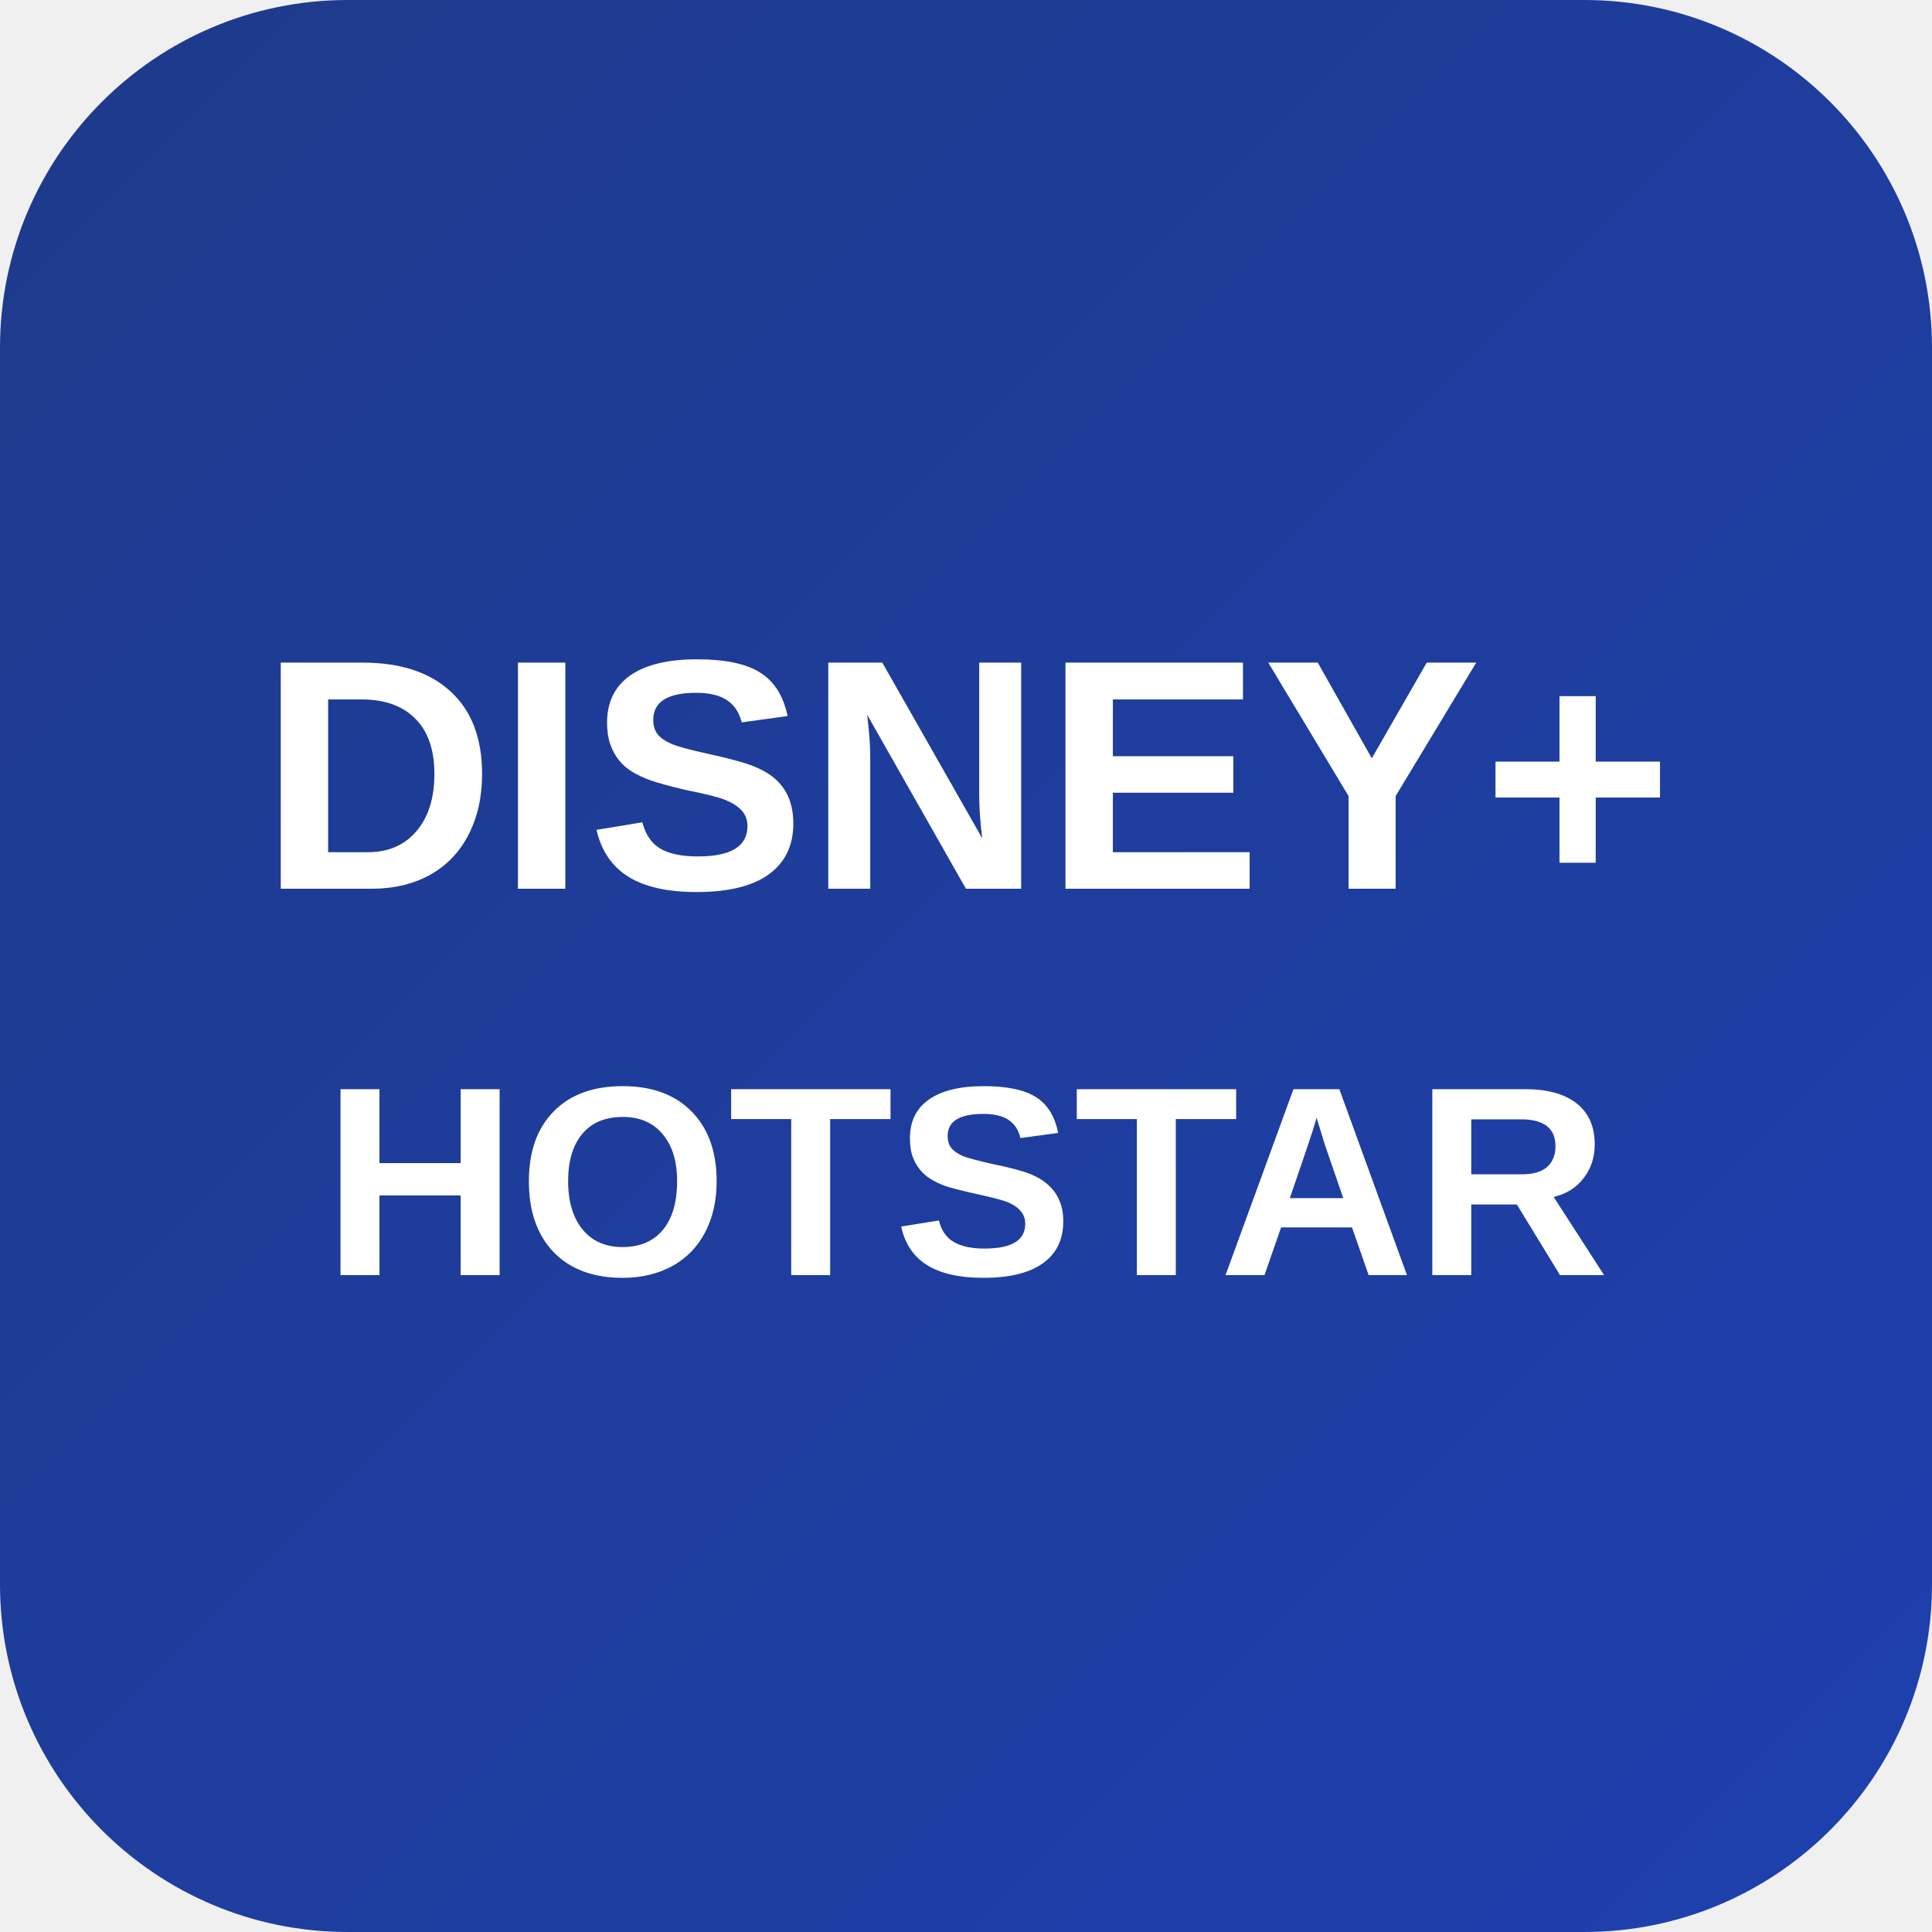
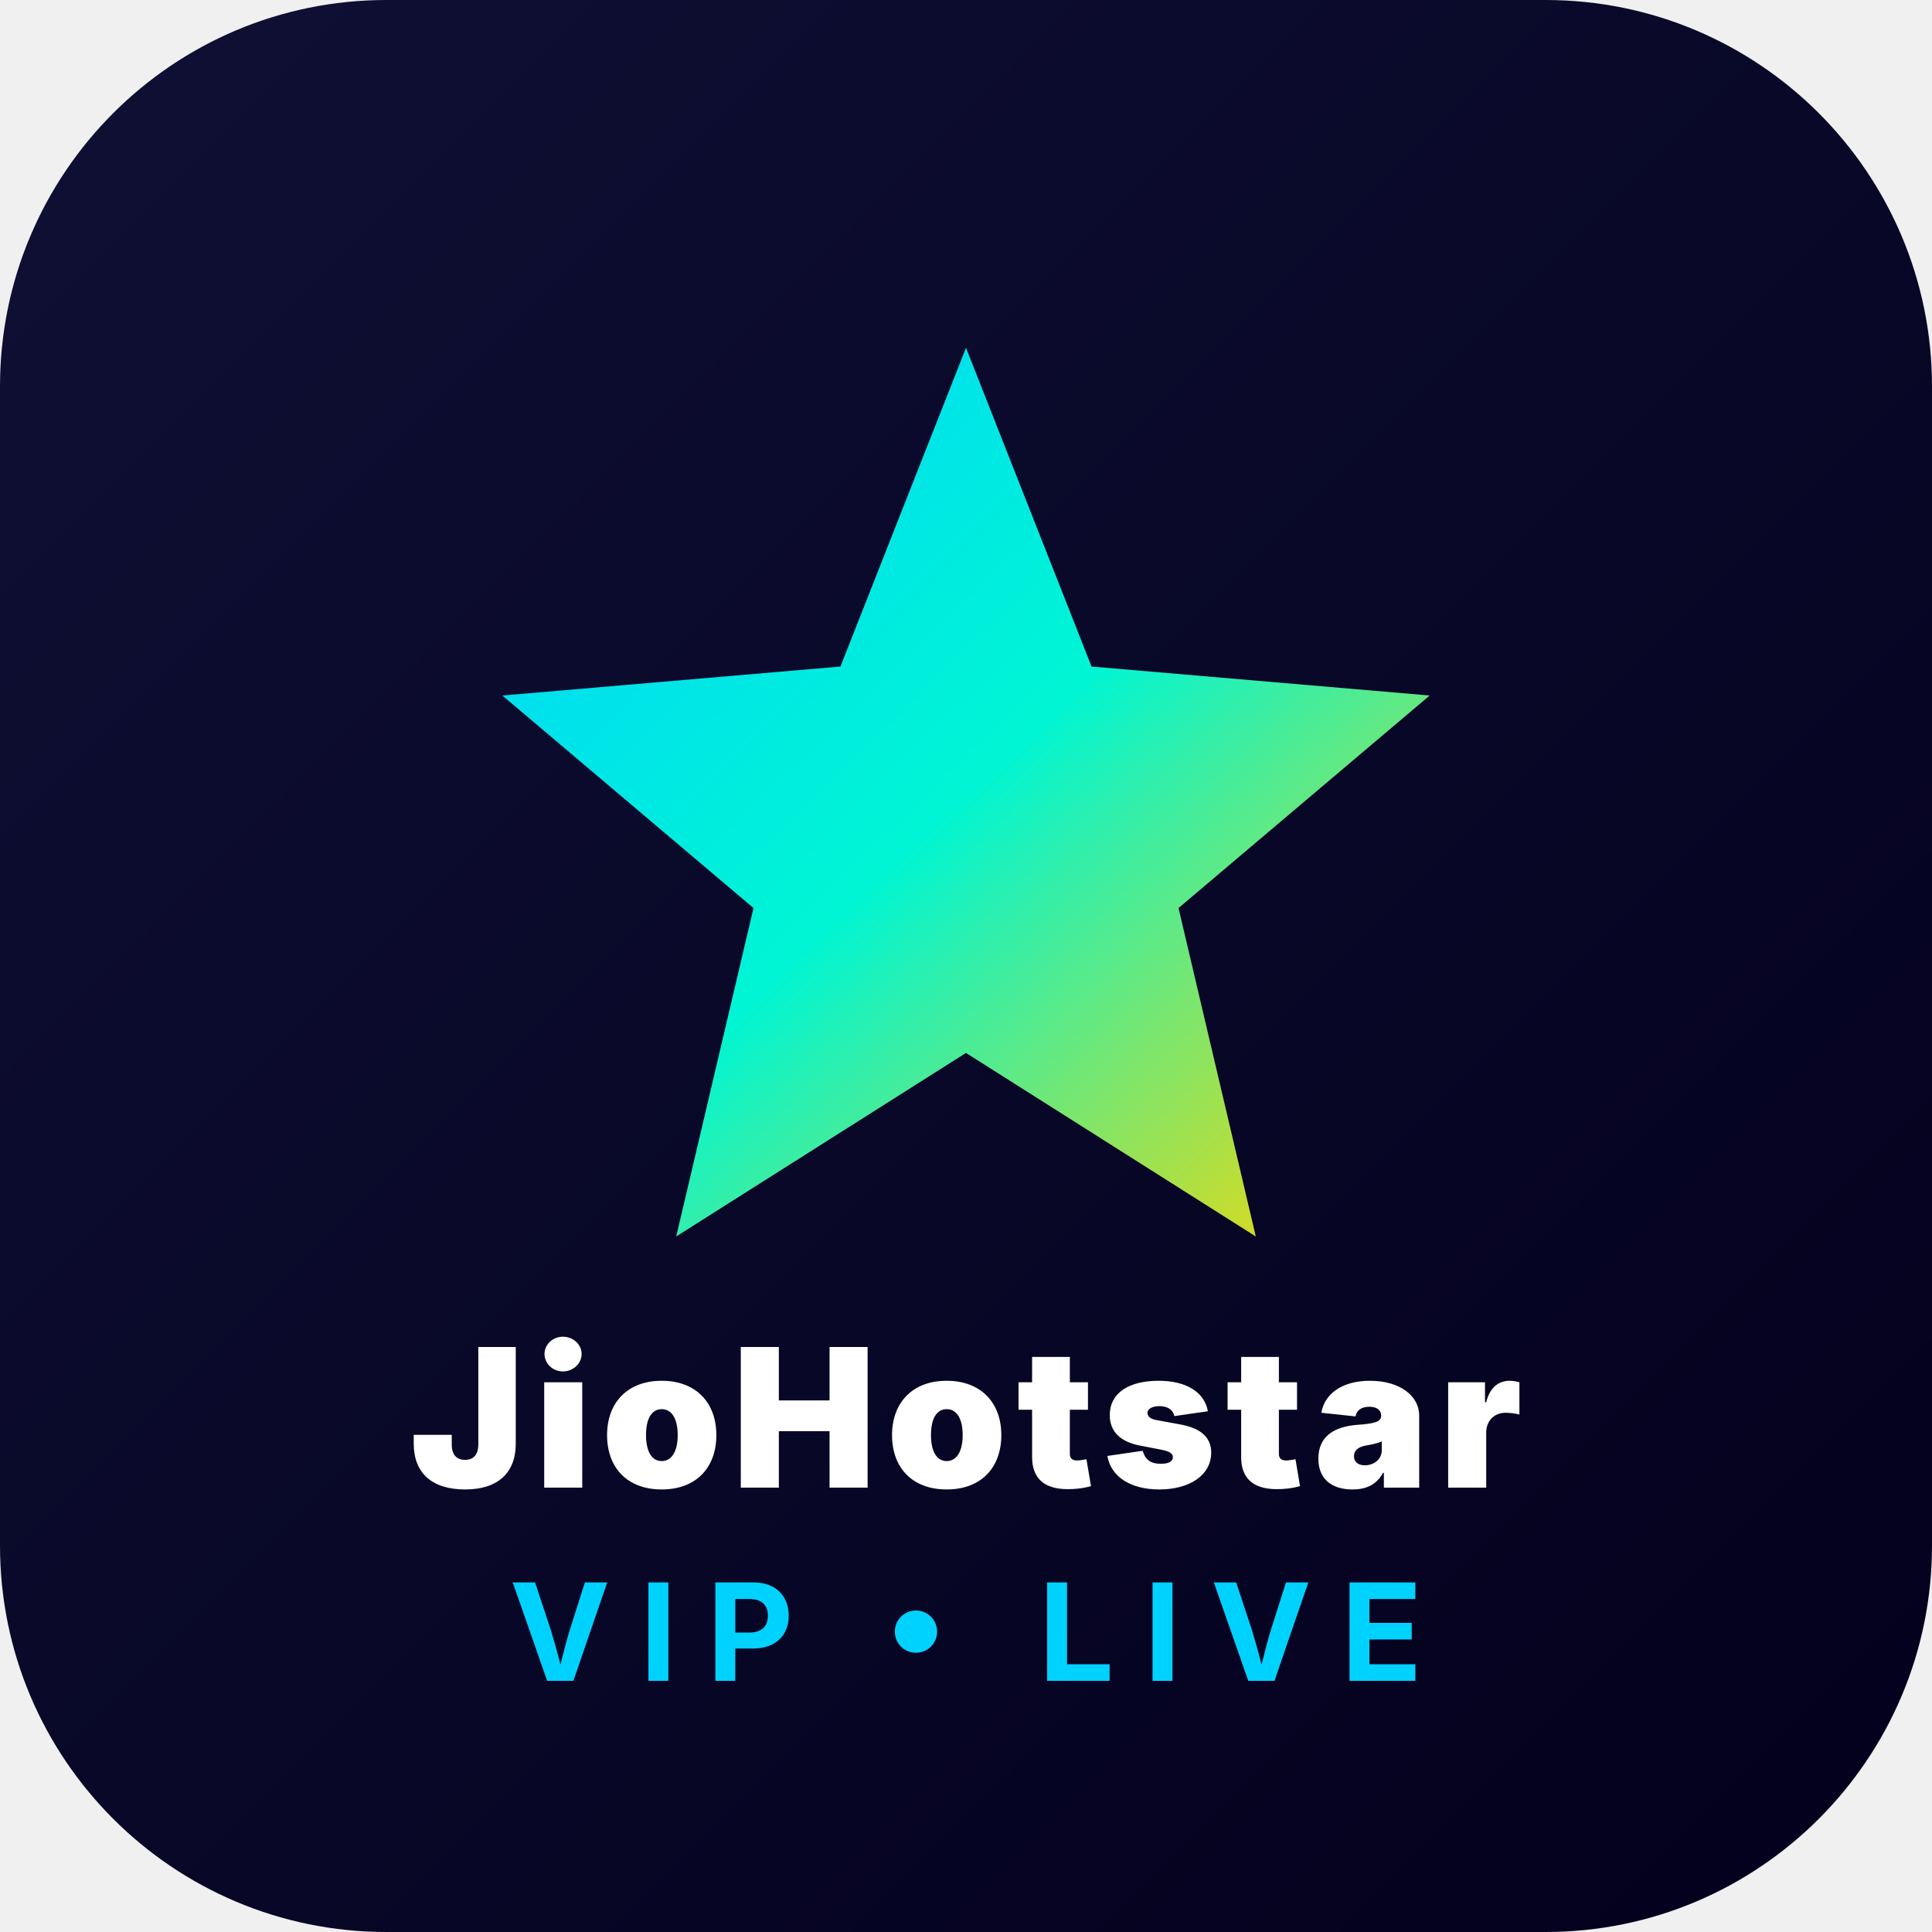
<svg xmlns="http://www.w3.org/2000/svg" viewBox="0 0 100 100" width="100" height="100">
  <defs>
-     <linearGradient id="g_hotstar" x1="0" y1="0" x2="1" y2="1">
-       <stop offset="0%" stop-color="#1E3A8A" />
-       <stop offset="100%" stop-color="#1E40AF" />
+     <linearGradient id="hs_bg" x1="0" y1="0" x2="1" y2="1">
+       <stop offset="0%" stop-color="#0F1035" />
+       <stop offset="100%" stop-color="#03001C" />
+     </linearGradient>
+     <linearGradient id="hs_star" x1="0" y1="0" x2="1" y2="1">
+       <stop offset="0%" stop-color="#00D2FF" />
+       <stop offset="50%" stop-color="#00F5D4" />
+       <stop offset="100%" stop-color="#FFD600" />
    </linearGradient>
  </defs>
-   <rect width="100" height="100" rx="18" fill="url(#g_hotstar)" />
-   <text x="50" y="46" font-family="Arial Black,Arial,sans-serif" font-weight="900" font-size="17" fill="#fff" text-anchor="middle">DISNEY+</text>
-   <text x="50" y="66" font-family="Arial,sans-serif" font-weight="700" font-size="14" fill="#fff" text-anchor="middle">HOTSTAR</text>
+   <rect width="100" height="100" rx="20" fill="url(#hs_bg)" />
+   <path d="M50 18l6.5 16.5L74 36l-13 11 4 17L50 54.5 35 64l4-17-13-11 17.5-1.5z" fill="url(#hs_star)" />
+   <text x="50" y="77" font-family="'Inter', system-ui, sans-serif" font-weight="900" font-size="10" fill="#FFFFFF" text-anchor="middle" letter-spacing="0.5">JioHotstar</text>
+   <text x="50" y="87" font-family="'Inter', system-ui, sans-serif" font-weight="700" font-size="7" fill="#00D2FF" text-anchor="middle" letter-spacing="1.5">VIP • LIVE</text>
</svg>
